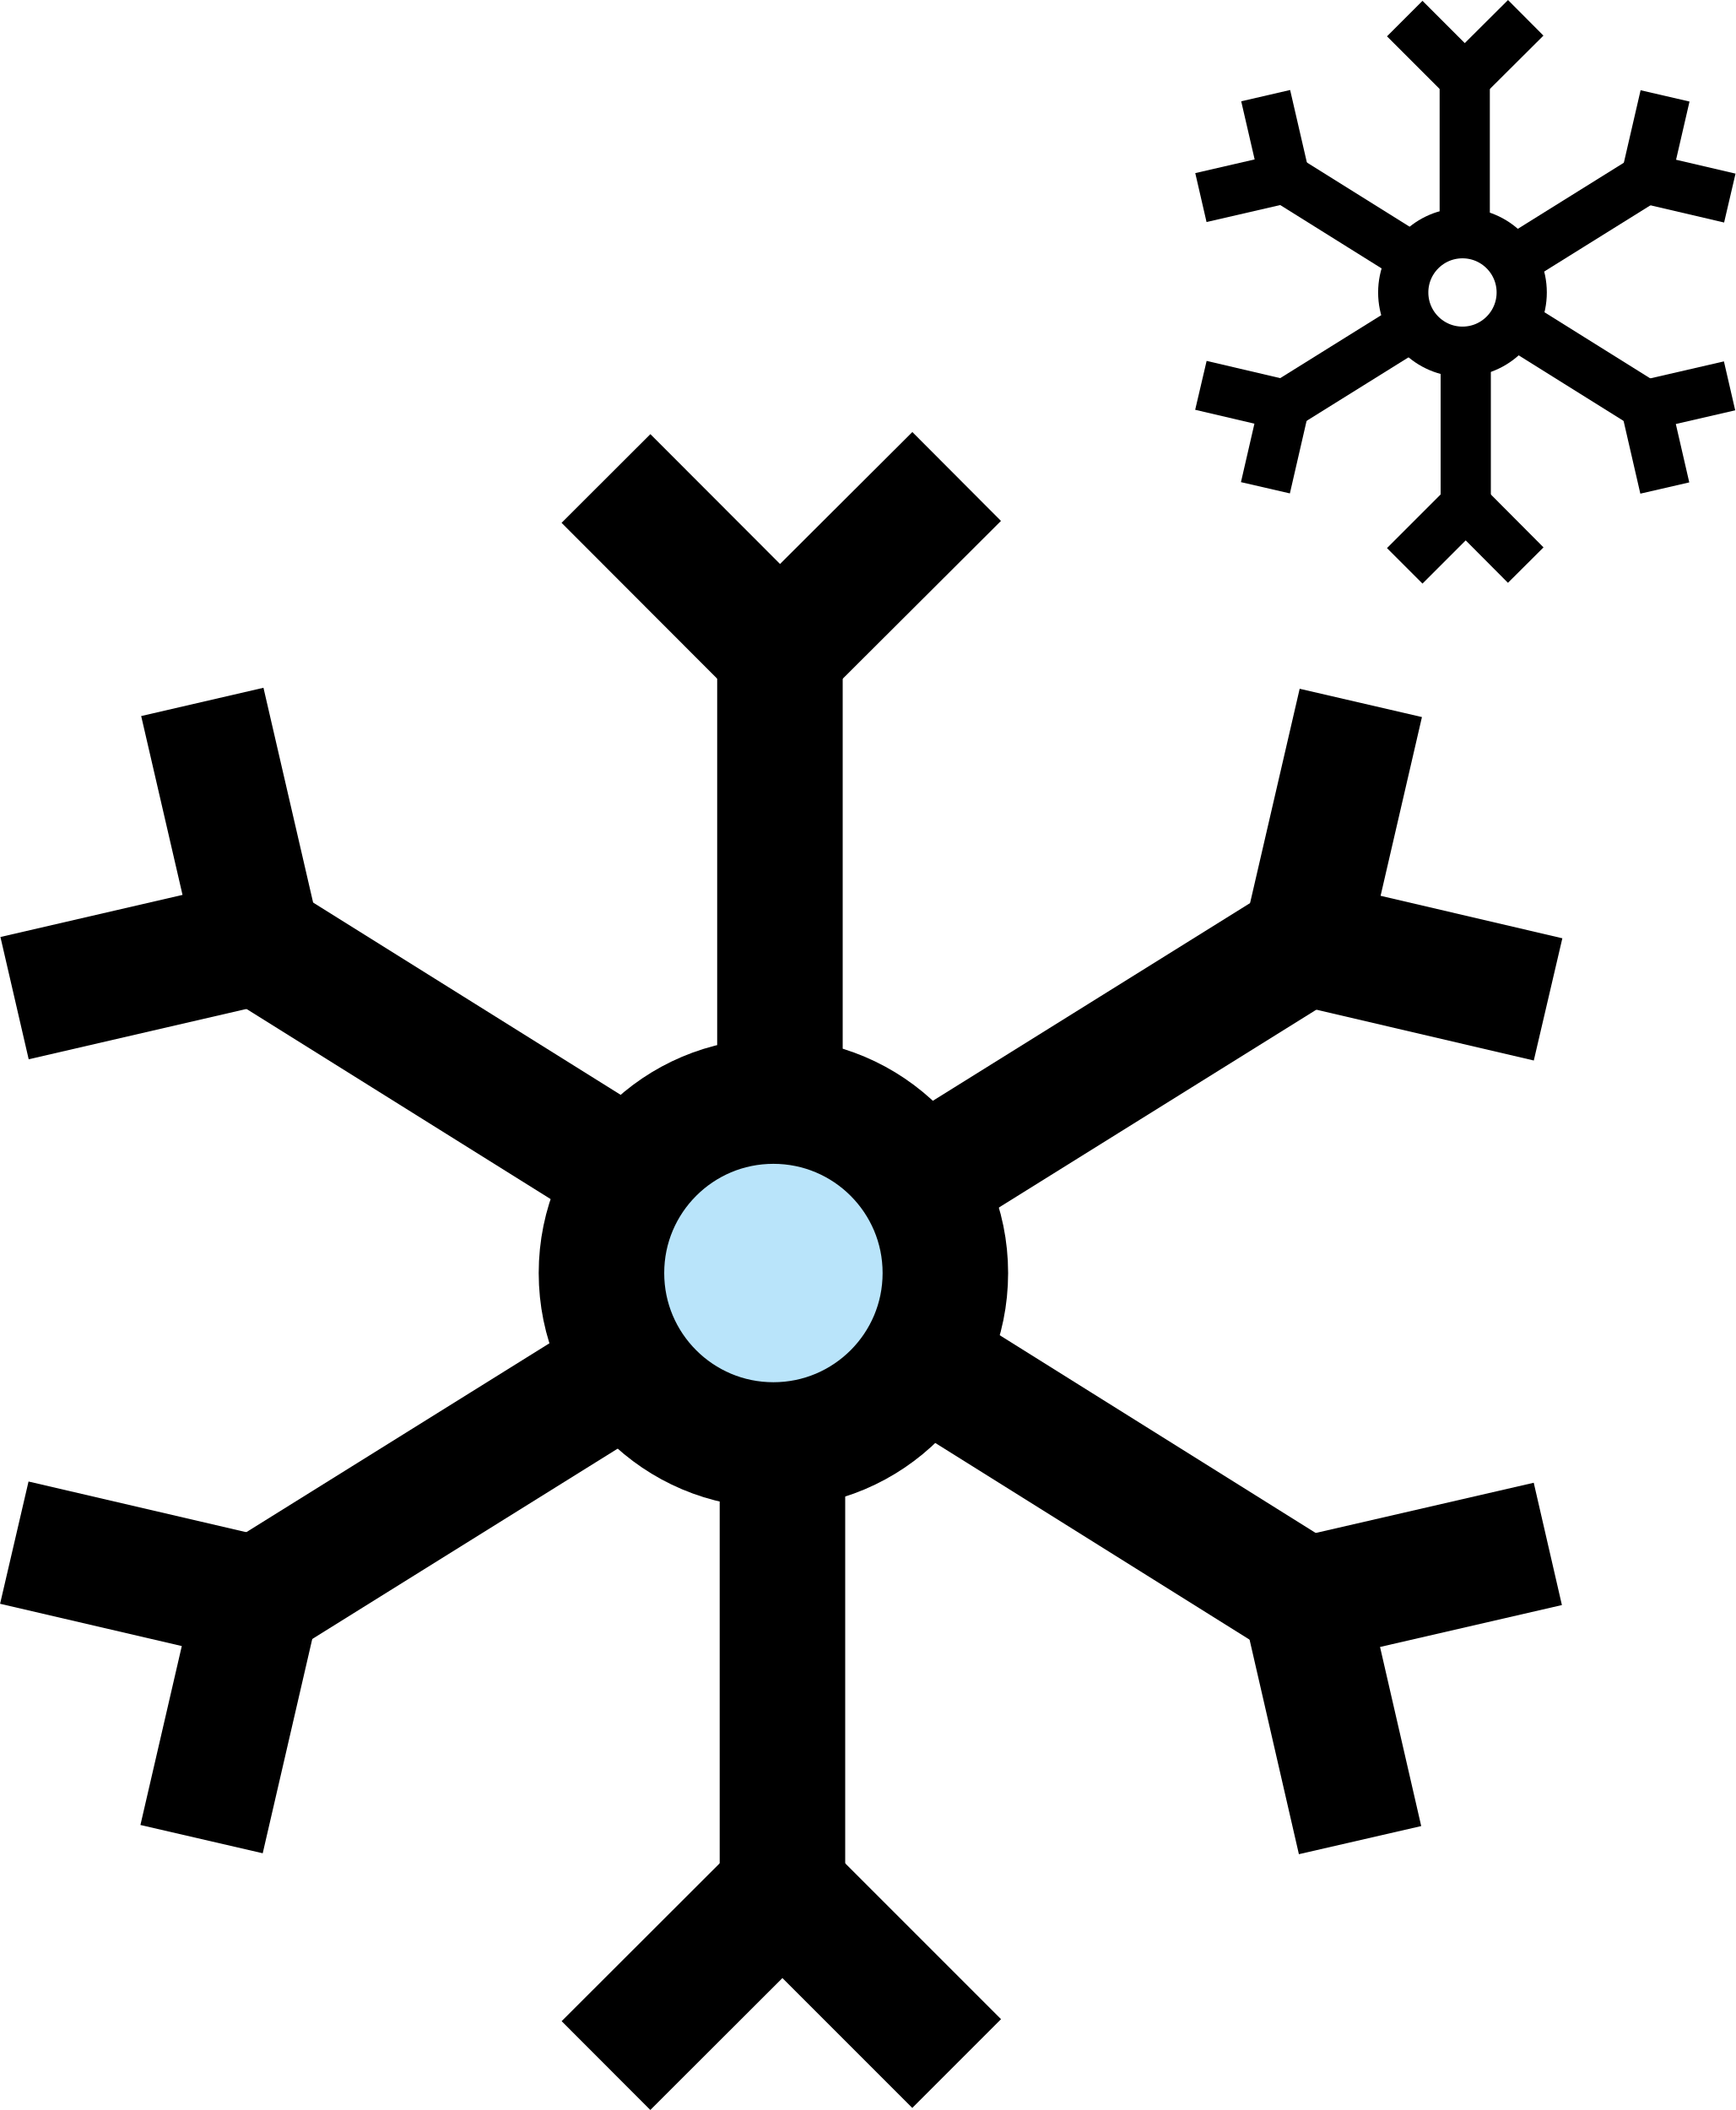
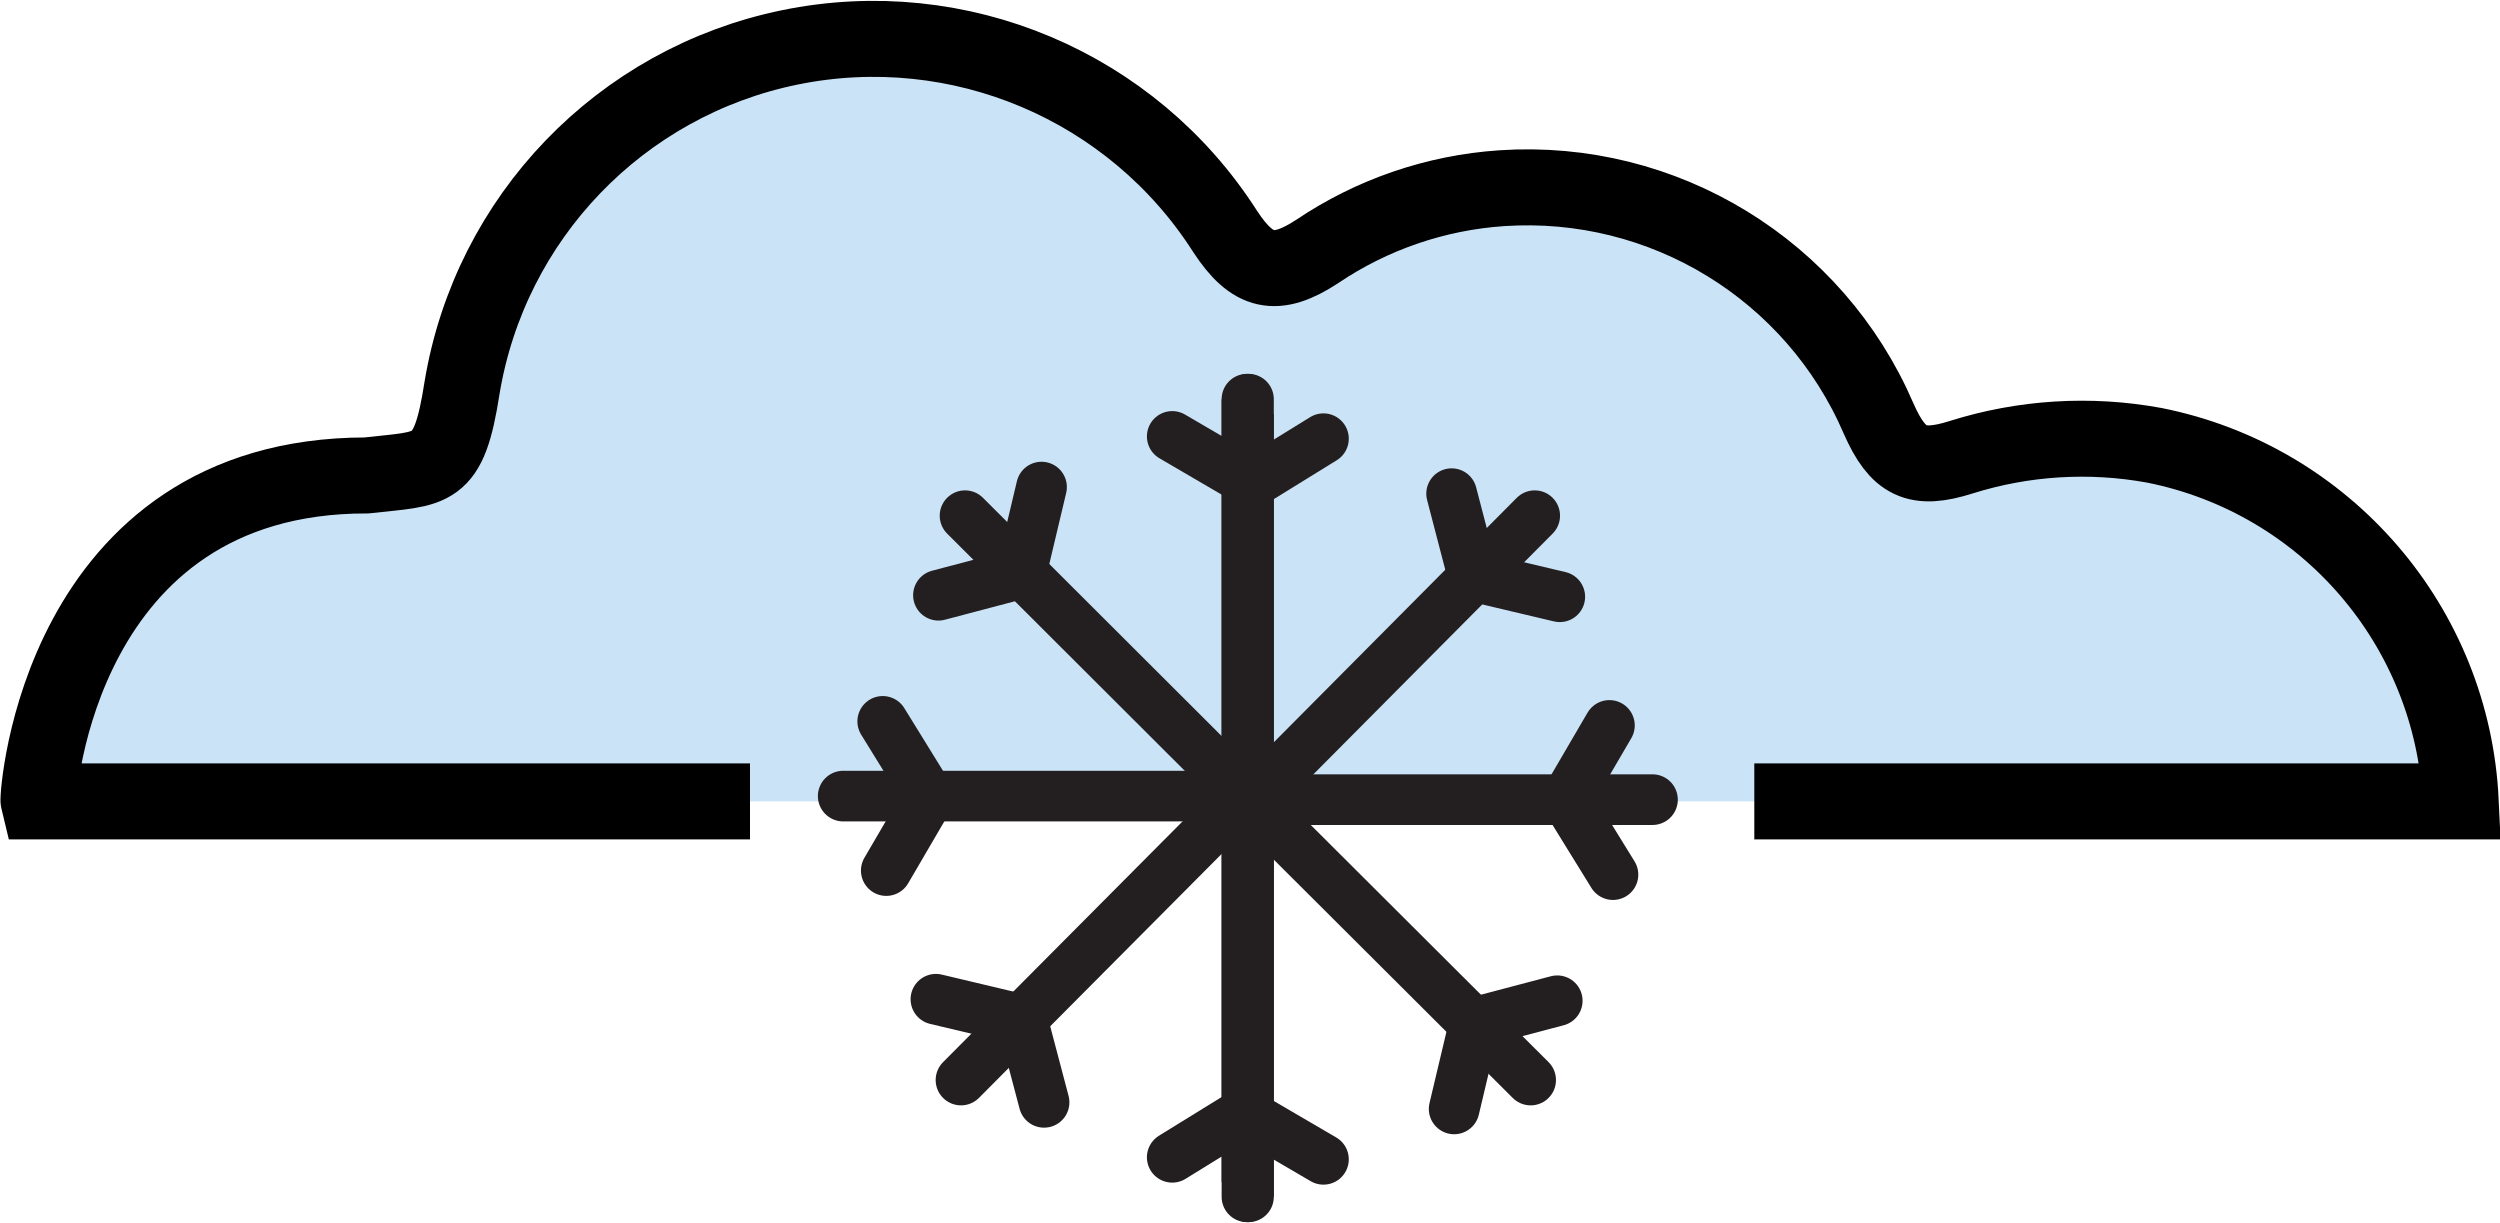
- <svg xmlns="http://www.w3.org/2000/svg" viewBox="0 0 69.13 84.05">
+ <svg xmlns="http://www.w3.org/2000/svg" viewBox="0 0 98.7 48.25">
  <defs>
-     <style>.cls-1{fill:#b9e4fa;}.cls-2,.cls-3{fill:none;stroke:#000;stroke-miterlimit:10;}.cls-2{stroke-width:2px;}.cls-3{stroke-width:5px;}</style>
+     <style>.cls-1{fill:#cae3f6;}.cls-2,.cls-3,.cls-4{fill:none;stroke-miterlimit:10;}.cls-2,.cls-3{stroke:#231f20;stroke-width:2px;}.cls-3{stroke-linecap:round;}.cls-4{stroke:#000;stroke-width:3px;}</style>
  </defs>
  <g id="Layer_2" data-name="Layer 2">
    <g id="Layer_1-2" data-name="Layer 1">
-       <circle class="cls-1" cx="30.81" cy="50.71" r="5.87" />
-       <line class="cls-2" x1="58.35" y1="3.17" x2="58.35" y2="9.86" />
-       <polyline class="cls-2" points="55.96 0.74 58.35 3.13 60.78 0.71" />
-       <line class="cls-2" x1="58.39" y1="20.08" x2="58.39" y2="13.38" />
-       <polyline class="cls-2" points="60.78 22.51 58.39 20.11 55.96 22.54" />
-       <line class="cls-2" x1="65.53" y1="16.12" x2="59.85" y2="12.57" />
-       <polyline class="cls-2" points="66.32 19.44 65.56 16.14 68.9 15.37" />
-       <line class="cls-2" x1="51.21" y1="7.12" x2="56.89" y2="10.67" />
-       <polyline class="cls-2" points="50.42 3.81 51.18 7.1 47.84 7.87" />
-       <line class="cls-2" x1="51.21" y1="16.11" x2="56.89" y2="12.57" />
-       <polyline class="cls-2" points="50.41 19.43 51.17 16.13 47.84 15.35" />
-       <line class="cls-2" x1="65.54" y1="7.13" x2="59.86" y2="10.67" />
-       <polyline class="cls-2" points="66.33 3.82 65.57 7.11 68.91 7.89" />
-       <circle class="cls-2" cx="58.26" cy="11.65" r="2.36" />
-       <line class="cls-3" x1="31.07" y1="26.11" x2="31.07" y2="45.52" />
-       <polyline class="cls-3" points="24.14 19.06 31.07 26 38.11 18.98" />
-       <line class="cls-3" x1="31.17" y1="75.15" x2="31.17" y2="55.73" />
-       <polyline class="cls-3" points="38.11 82.2 31.17 75.26 24.14 82.28" />
-       <line class="cls-3" x1="51.88" y1="63.68" x2="35.42" y2="53.38" />
-       <polyline class="cls-3" points="54.18 73.3 51.98 63.73 61.66 61.5" />
-       <line class="cls-3" x1="10.36" y1="37.58" x2="26.82" y2="47.87" />
-       <polyline class="cls-3" points="8.06 27.96 10.27 37.52 0.58 39.76" />
-       <line class="cls-3" x1="10.34" y1="63.65" x2="26.82" y2="53.38" />
-       <polyline class="cls-3" points="8.03 73.26 10.24 63.7 0.57 61.45" />
-       <line class="cls-3" x1="51.9" y1="37.61" x2="35.42" y2="47.88" />
-       <polyline class="cls-3" points="54.21 28 52 37.55 61.67 39.81" />
-       <circle class="cls-3" cx="30.81" cy="50.71" r="6.85" />
+       <path class="cls-1" d="M69.26,31.64H97.15a15.06,15.06,0,0,0-12.1-14.06,15.87,15.87,0,0,0-7.62.47c-1.76.56-2.5.2-3.26-1.52a15.1,15.1,0,0,0-14.88-9.1A14.82,14.82,0,0,0,52,9.93c-1.62,1.06-2.55.86-3.63-.79a16.47,16.47,0,0,0-30.13,6.18c-.53,3.41-1.13,3.15-3.77,3.45-12.16,0-13,12.67-12.95,12.87H29.61" />
+       <line class="cls-2" x1="49.29" y1="16.34" x2="49.29" y2="47.25" />
+       <line class="cls-3" x1="49.29" y1="15.76" x2="49.29" y2="47.25" />
+       <line class="cls-3" x1="49.27" y1="19.16" x2="52.25" y2="17.32" />
+       <line class="cls-3" x1="52.25" y1="45.77" x2="49.34" y2="44.07" />
+       <line class="cls-3" x1="49.33" y1="31.57" x2="60.43" y2="42.64" />
+       <polyline class="cls-3" points="61.48 39.51 58.22 40.37 57.41 43.78" />
+       <line class="cls-3" x1="60.59" y1="20.36" x2="49.28" y2="31.74" />
+       <polyline class="cls-3" points="57.31 19.49 58.16 22.75 61.58 23.56" />
+       <line class="cls-3" x1="65.24" y1="31.57" x2="49.33" y2="31.57" />
+       <polyline class="cls-3" points="63.54 28.64 61.84 31.55 63.68 34.53" />
+       <line class="cls-2" x1="49.23" y1="46.67" x2="49.23" y2="15.76" />
+       <line class="cls-3" x1="49.23" y1="47.25" x2="49.23" y2="15.76" />
+       <line class="cls-3" x1="49.26" y1="43.85" x2="46.28" y2="45.69" />
+       <line class="cls-3" x1="46.28" y1="17.23" x2="49.19" y2="18.93" />
+       <line class="cls-3" x1="49.19" y1="31.43" x2="38.1" y2="20.36" />
+       <polyline class="cls-3" points="37.05 23.5 40.31 22.64 41.12 19.23" />
+       <line class="cls-3" x1="37.94" y1="42.64" x2="49.25" y2="31.27" />
+       <polyline class="cls-3" points="41.22 43.52 40.36 40.26 36.95 39.45" />
+       <line class="cls-3" x1="33.29" y1="31.43" x2="49.19" y2="31.43" />
+       <polyline class="cls-3" points="34.99 34.37 36.69 31.46 34.85 28.48" />
+       <path class="cls-4" d="M69.26,31.64H97.15a15.06,15.06,0,0,0-12.1-14.06,15.87,15.87,0,0,0-7.62.47c-1.76.56-2.5.2-3.26-1.52a15.1,15.1,0,0,0-14.88-9.1A14.82,14.82,0,0,0,52,9.93c-1.62,1.06-2.55.86-3.63-.79a16.47,16.47,0,0,0-30.13,6.18c-.53,3.41-1.13,3.15-3.77,3.45-12.16,0-13,12.67-12.95,12.87H29.61" />
    </g>
  </g>
</svg>
